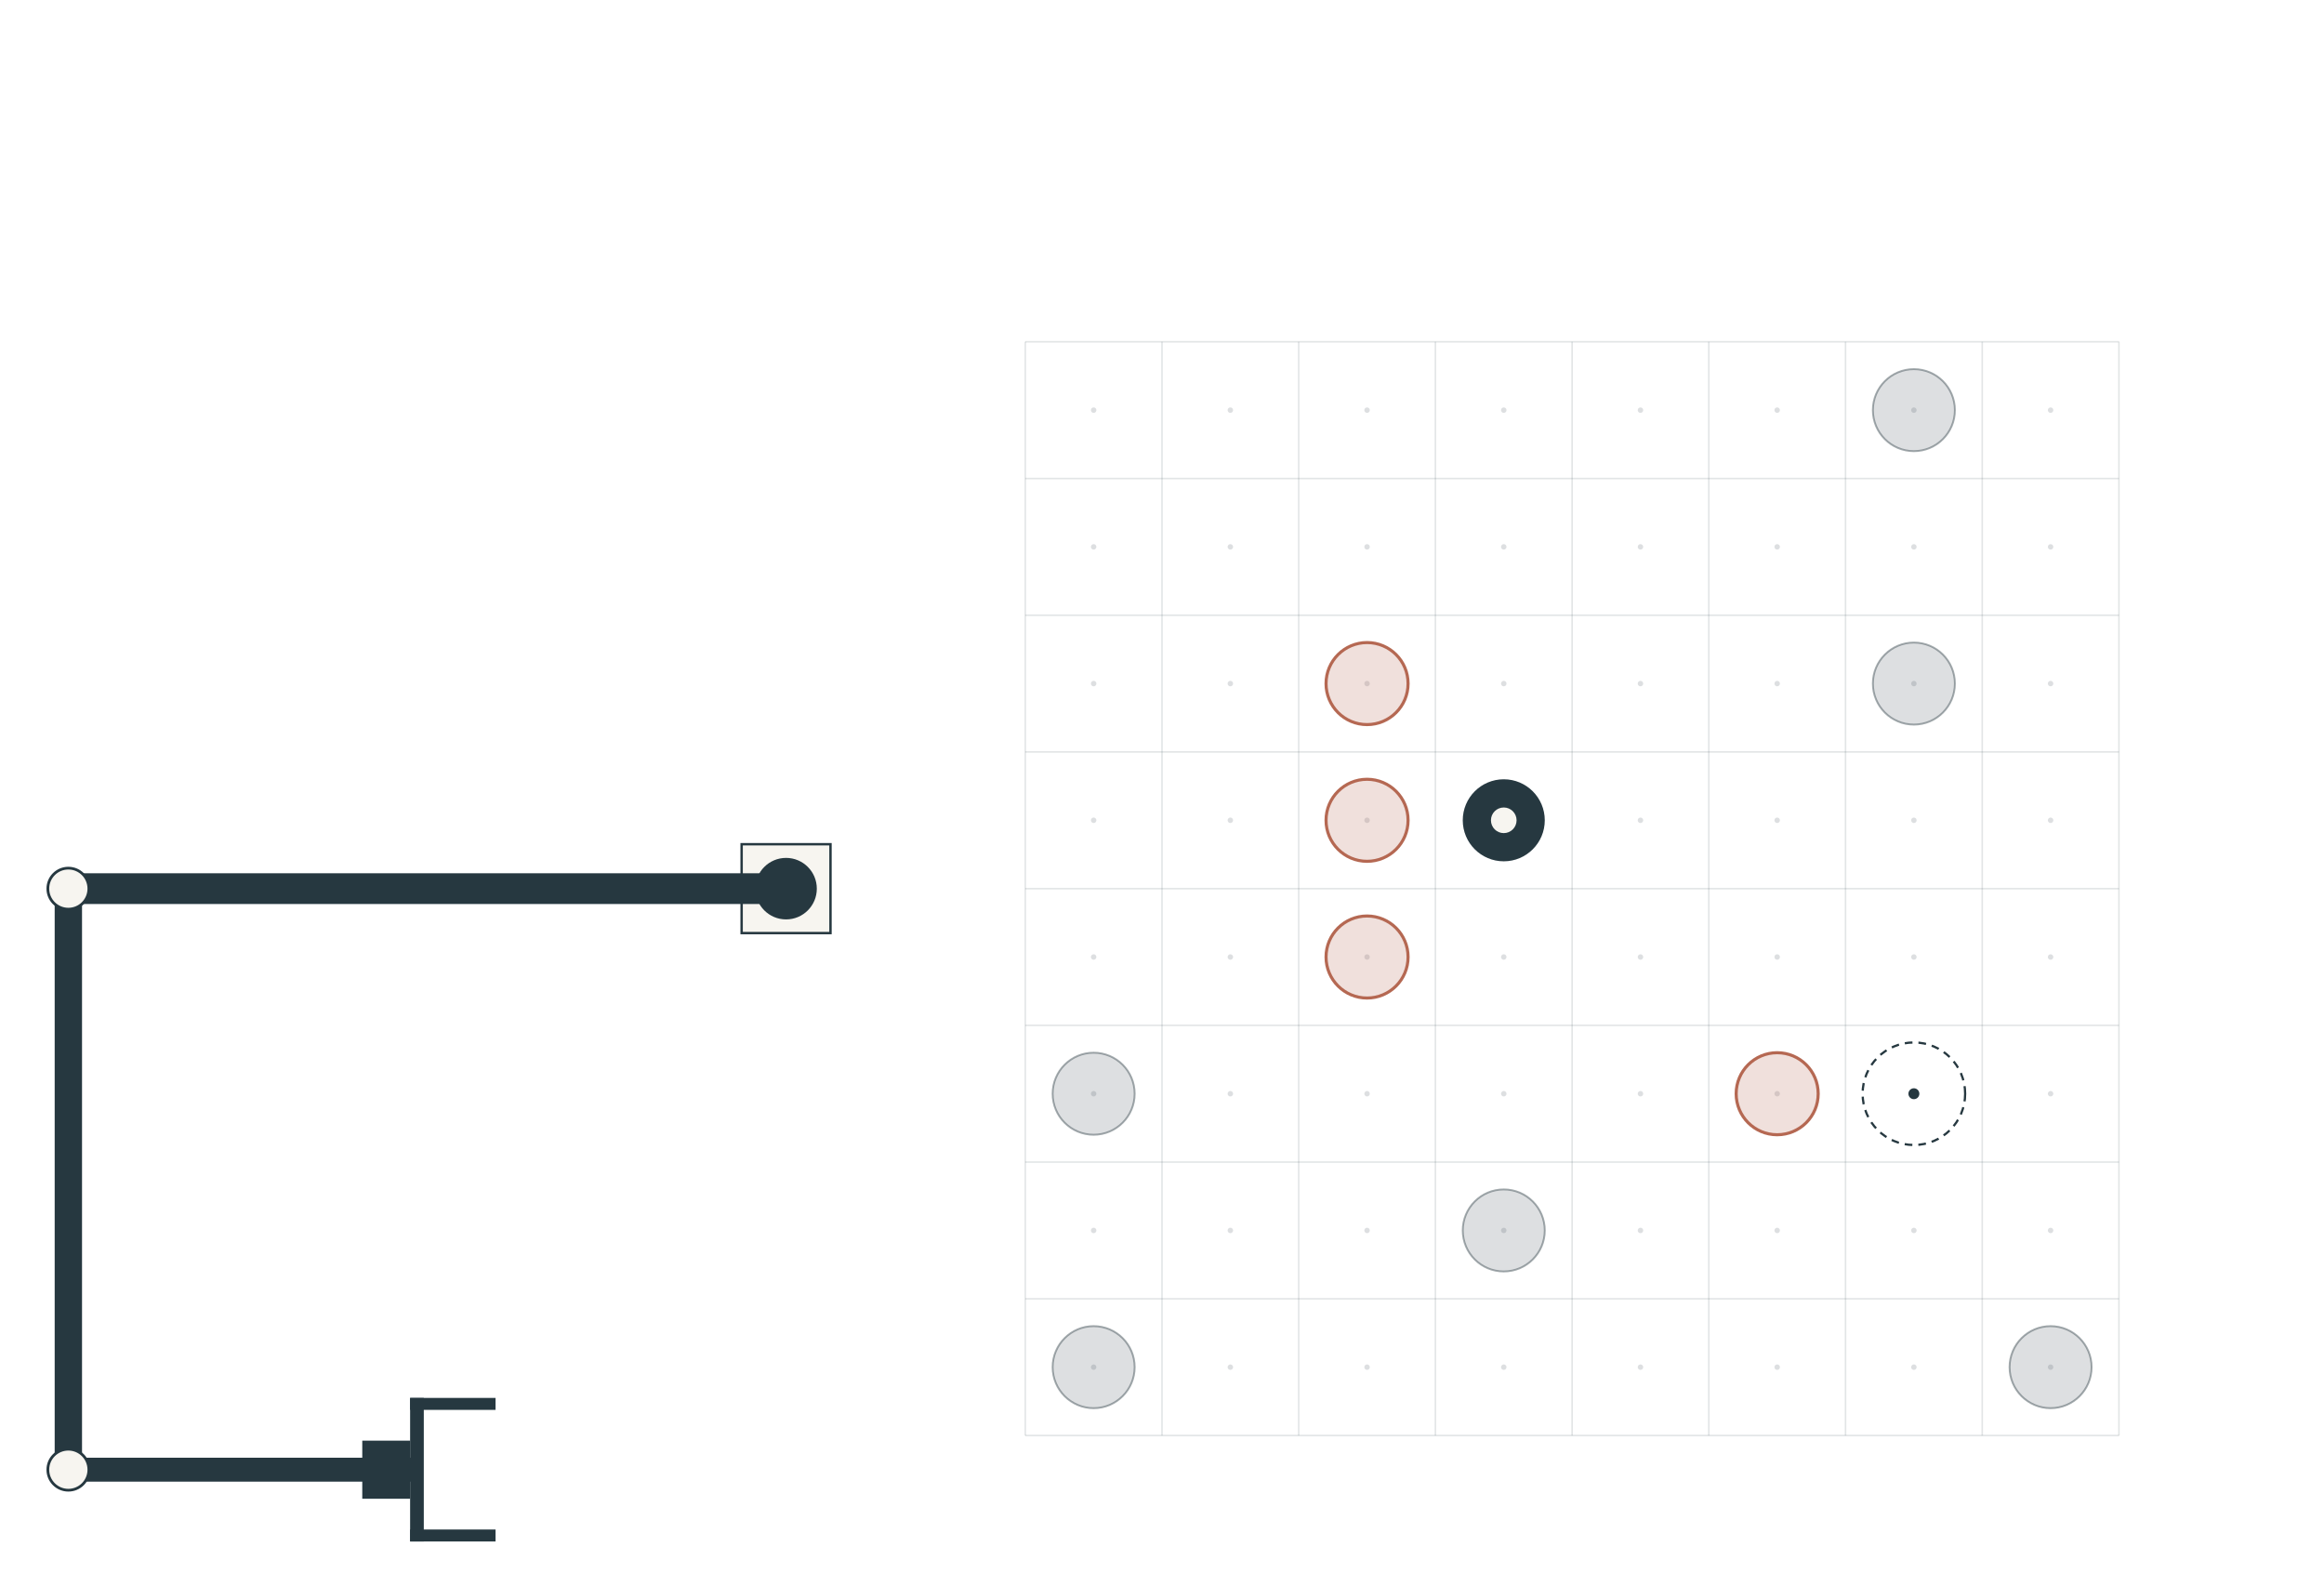
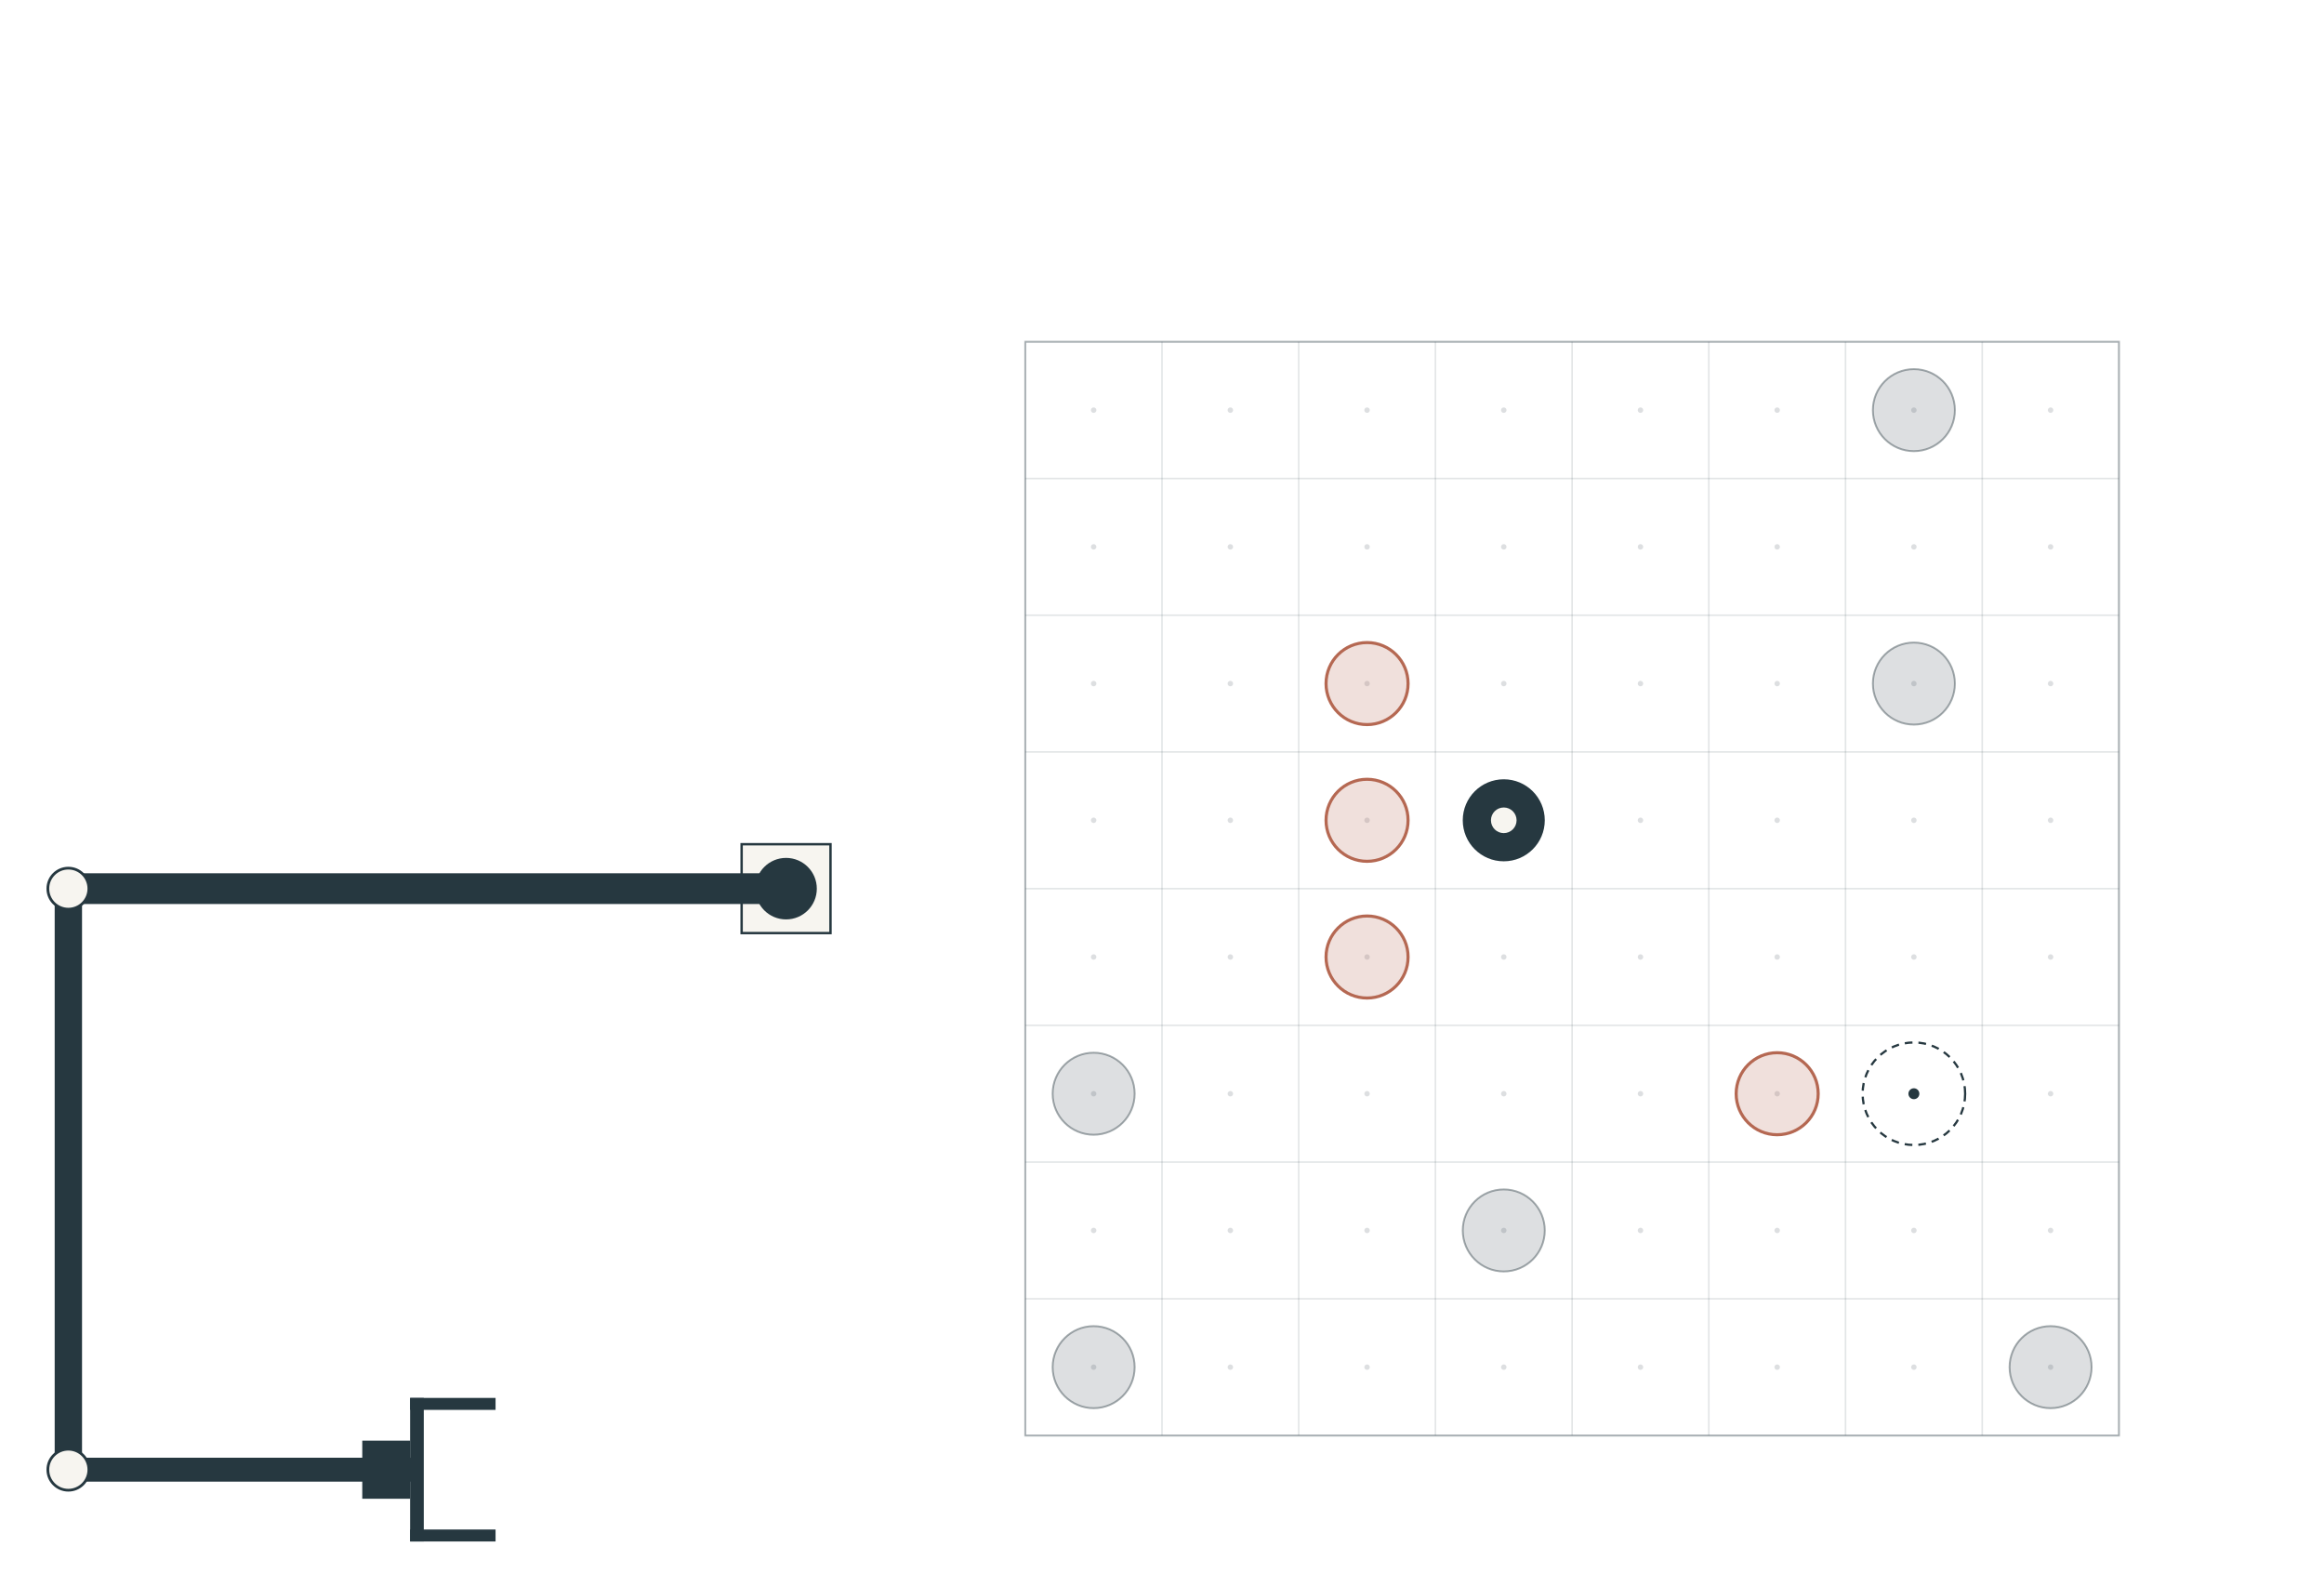
<svg xmlns="http://www.w3.org/2000/svg" viewBox="0 0 1360 920" width="1360" height="920" fill="none" shape-rendering="geometricPrecision">
  <g id="lattice">
    <g id="lattice-lines" stroke="#263840" stroke-width="0.9" stroke-opacity="0.13" fill="none">
      <path d="M600,840 L600,200" />
      <path d="M680,840 L680,200" />
      <path d="M760,840 L760,200" />
      <path d="M840,840 L840,200" />
      <path d="M920,840 L920,200" />
      <path d="M1000,840 L1000,200" />
      <path d="M1080,840 L1080,200" />
      <path d="M1160,840 L1160,200" />
      <path d="M1240,840 L1240,200" />
      <path d="M600,840 L1240,840" />
      <path d="M600,760 L1240,760" />
      <path d="M600,680 L1240,680" />
      <path d="M600,600 L1240,600" />
      <path d="M600,520 L1240,520" />
      <path d="M600,440 L1240,440" />
      <path d="M600,360 L1240,360" />
      <path d="M600,280 L1240,280" />
      <path d="M600,200 L1240,200" />
    </g>
+     <rect x="600" y="200" width="640" height="640" stroke="#263840" stroke-opacity="0.3" stroke-width="1.2" />
    <g id="lattice-centres">
      <circle cx="640" cy="800" r="1.6" fill="#263840" fill-opacity="0.16" />
      <circle cx="720" cy="800" r="1.6" fill="#263840" fill-opacity="0.16" />
      <circle cx="800" cy="800" r="1.6" fill="#263840" fill-opacity="0.16" />
      <circle cx="880" cy="800" r="1.6" fill="#263840" fill-opacity="0.16" />
      <circle cx="960" cy="800" r="1.6" fill="#263840" fill-opacity="0.16" />
      <circle cx="1040" cy="800" r="1.6" fill="#263840" fill-opacity="0.16" />
      <circle cx="1120" cy="800" r="1.6" fill="#263840" fill-opacity="0.16" />
      <circle cx="1200" cy="800" r="1.6" fill="#263840" fill-opacity="0.16" />
      <circle cx="640" cy="720" r="1.6" fill="#263840" fill-opacity="0.16" />
      <circle cx="720" cy="720" r="1.6" fill="#263840" fill-opacity="0.16" />
      <circle cx="800" cy="720" r="1.6" fill="#263840" fill-opacity="0.16" />
      <circle cx="880" cy="720" r="1.6" fill="#263840" fill-opacity="0.16" />
      <circle cx="960" cy="720" r="1.6" fill="#263840" fill-opacity="0.16" />
      <circle cx="1040" cy="720" r="1.6" fill="#263840" fill-opacity="0.16" />
      <circle cx="1120" cy="720" r="1.6" fill="#263840" fill-opacity="0.16" />
      <circle cx="1200" cy="720" r="1.6" fill="#263840" fill-opacity="0.16" />
      <circle cx="640" cy="640" r="1.6" fill="#263840" fill-opacity="0.16" />
      <circle cx="720" cy="640" r="1.6" fill="#263840" fill-opacity="0.16" />
      <circle cx="800" cy="640" r="1.6" fill="#263840" fill-opacity="0.16" />
      <circle cx="880" cy="640" r="1.6" fill="#263840" fill-opacity="0.16" />
      <circle cx="960" cy="640" r="1.6" fill="#263840" fill-opacity="0.16" />
      <circle cx="1040" cy="640" r="1.6" fill="#263840" fill-opacity="0.16" />
      <circle cx="1120" cy="640" r="1.6" fill="#263840" fill-opacity="0.16" />
      <circle cx="1200" cy="640" r="1.6" fill="#263840" fill-opacity="0.16" />
      <circle cx="640" cy="560" r="1.6" fill="#263840" fill-opacity="0.16" />
      <circle cx="720" cy="560" r="1.6" fill="#263840" fill-opacity="0.16" />
      <circle cx="800" cy="560" r="1.6" fill="#263840" fill-opacity="0.16" />
      <circle cx="880" cy="560" r="1.6" fill="#263840" fill-opacity="0.16" />
      <circle cx="960" cy="560" r="1.6" fill="#263840" fill-opacity="0.16" />
      <circle cx="1040" cy="560" r="1.6" fill="#263840" fill-opacity="0.16" />
      <circle cx="1120" cy="560" r="1.6" fill="#263840" fill-opacity="0.16" />
      <circle cx="1200" cy="560" r="1.6" fill="#263840" fill-opacity="0.16" />
      <circle cx="640" cy="480" r="1.6" fill="#263840" fill-opacity="0.16" />
      <circle cx="720" cy="480" r="1.6" fill="#263840" fill-opacity="0.16" />
      <circle cx="800" cy="480" r="1.6" fill="#263840" fill-opacity="0.16" />
      <circle cx="880" cy="480" r="1.6" fill="#263840" fill-opacity="0.16" />
      <circle cx="960" cy="480" r="1.6" fill="#263840" fill-opacity="0.16" />
      <circle cx="1040" cy="480" r="1.6" fill="#263840" fill-opacity="0.16" />
      <circle cx="1120" cy="480" r="1.6" fill="#263840" fill-opacity="0.16" />
      <circle cx="1200" cy="480" r="1.6" fill="#263840" fill-opacity="0.16" />
      <circle cx="640" cy="400" r="1.6" fill="#263840" fill-opacity="0.16" />
      <circle cx="720" cy="400" r="1.6" fill="#263840" fill-opacity="0.16" />
      <circle cx="800" cy="400" r="1.6" fill="#263840" fill-opacity="0.16" />
      <circle cx="880" cy="400" r="1.6" fill="#263840" fill-opacity="0.16" />
      <circle cx="960" cy="400" r="1.6" fill="#263840" fill-opacity="0.16" />
      <circle cx="1040" cy="400" r="1.6" fill="#263840" fill-opacity="0.16" />
      <circle cx="1120" cy="400" r="1.6" fill="#263840" fill-opacity="0.16" />
      <circle cx="1200" cy="400" r="1.6" fill="#263840" fill-opacity="0.16" />
      <circle cx="640" cy="320" r="1.6" fill="#263840" fill-opacity="0.16" />
      <circle cx="720" cy="320" r="1.6" fill="#263840" fill-opacity="0.16" />
      <circle cx="800" cy="320" r="1.6" fill="#263840" fill-opacity="0.16" />
      <circle cx="880" cy="320" r="1.6" fill="#263840" fill-opacity="0.16" />
      <circle cx="960" cy="320" r="1.6" fill="#263840" fill-opacity="0.16" />
      <circle cx="1040" cy="320" r="1.6" fill="#263840" fill-opacity="0.16" />
      <circle cx="1120" cy="320" r="1.6" fill="#263840" fill-opacity="0.16" />
      <circle cx="1200" cy="320" r="1.6" fill="#263840" fill-opacity="0.16" />
      <circle cx="640" cy="240" r="1.6" fill="#263840" fill-opacity="0.16" />
      <circle cx="720" cy="240" r="1.6" fill="#263840" fill-opacity="0.16" />
      <circle cx="800" cy="240" r="1.6" fill="#263840" fill-opacity="0.16" />
      <circle cx="880" cy="240" r="1.6" fill="#263840" fill-opacity="0.16" />
      <circle cx="960" cy="240" r="1.6" fill="#263840" fill-opacity="0.16" />
      <circle cx="1040" cy="240" r="1.6" fill="#263840" fill-opacity="0.16" />
      <circle cx="1120" cy="240" r="1.6" fill="#263840" fill-opacity="0.16" />
      <circle cx="1200" cy="240" r="1.6" fill="#263840" fill-opacity="0.16" />
    </g>
  </g>
  <g id="goal">
    <circle cx="1120" cy="640" r="30" fill="none" stroke="#263840" stroke-width="1.3" stroke-dasharray="4.5 3.5" />
    <circle cx="1120" cy="640" r="3.2" fill="#263840" />
  </g>
  <g id="discs-context">
    <circle cx="1120" cy="240" r="24" id="c0" fill="#263840" fill-opacity="0.16" stroke="#263840" stroke-opacity="0.42" stroke-width="1.1" />
    <circle cx="1120" cy="400" r="24" id="c1" fill="#263840" fill-opacity="0.16" stroke="#263840" stroke-opacity="0.42" stroke-width="1.1" />
    <circle cx="640" cy="800" r="24" id="c2" fill="#263840" fill-opacity="0.16" stroke="#263840" stroke-opacity="0.42" stroke-width="1.1" />
    <circle cx="880" cy="720" r="24" id="c3" fill="#263840" fill-opacity="0.16" stroke="#263840" stroke-opacity="0.42" stroke-width="1.1" />
    <circle cx="1200" cy="800" r="24" id="c4" fill="#263840" fill-opacity="0.16" stroke="#263840" stroke-opacity="0.42" stroke-width="1.1" />
    <circle cx="640" cy="640" r="24" id="c5" fill="#263840" fill-opacity="0.16" stroke="#263840" stroke-opacity="0.42" stroke-width="1.1" />
  </g>
  <g id="blockers-highlight">
    <circle cx="800" cy="400" r="24" id="b1-hl" fill="#B56852" fill-opacity="0.20" stroke="#B56852" stroke-width="1.8" />
    <circle cx="800" cy="560" r="24" id="b2-hl" fill="#B56852" fill-opacity="0.20" stroke="#B56852" stroke-width="1.8" />
    <circle cx="800" cy="480" r="24" id="b3-hl" fill="#B56852" fill-opacity="0.20" stroke="#B56852" stroke-width="1.8" />
    <circle cx="1040" cy="640" r="24" id="b4-hl" fill="#B56852" fill-opacity="0.20" stroke="#B56852" stroke-width="1.8" />
  </g>
  <g id="target">
    <circle cx="880" cy="480" r="24" fill="#263840" />
    <circle cx="880" cy="480" r="7.5" fill="#F7F5F0" />
  </g>
  <g id="robot-home" opacity="1">
    <rect x="-26" y="-26" width="52" height="52" transform="translate(460 520) rotate(-0)" fill="#F7F5F0" stroke="#263840" stroke-width="1.4" />
    <circle cx="460" cy="520" r="18" fill="#263840" />
    <circle cx="460" cy="520" r="5.5" fill="#F7F5F0" />
    <path d="M460,520 L40,520" stroke="#263840" stroke-width="18" stroke-linecap="round" />
    <path d="M40,520 L40,860" stroke="#263840" stroke-width="16" stroke-linecap="round" />
    <path d="M40,860 L240,860" stroke="#263840" stroke-width="14" stroke-linecap="round" />
    <rect x="-14" y="-17" width="28" height="34" transform="translate(226 860) rotate(-360)" fill="#263840" />
    <rect x="-4" y="-42" width="8" height="84" transform="translate(244 860) rotate(-360)" fill="#263840" />
    <rect x="-25" y="-3.5" width="50" height="7" transform="translate(265 898.5) rotate(-360)" fill="#263840" />
    <rect x="-25" y="-3.5" width="50" height="7" transform="translate(265 821.5) rotate(-360)" fill="#263840" />
    <circle cx="40" cy="520" r="12" fill="#F7F5F0" stroke="#263840" stroke-width="1.6" />
    <circle cx="40" cy="860" r="12" fill="#F7F5F0" stroke="#263840" stroke-width="1.6" />
  </g>
</svg>
